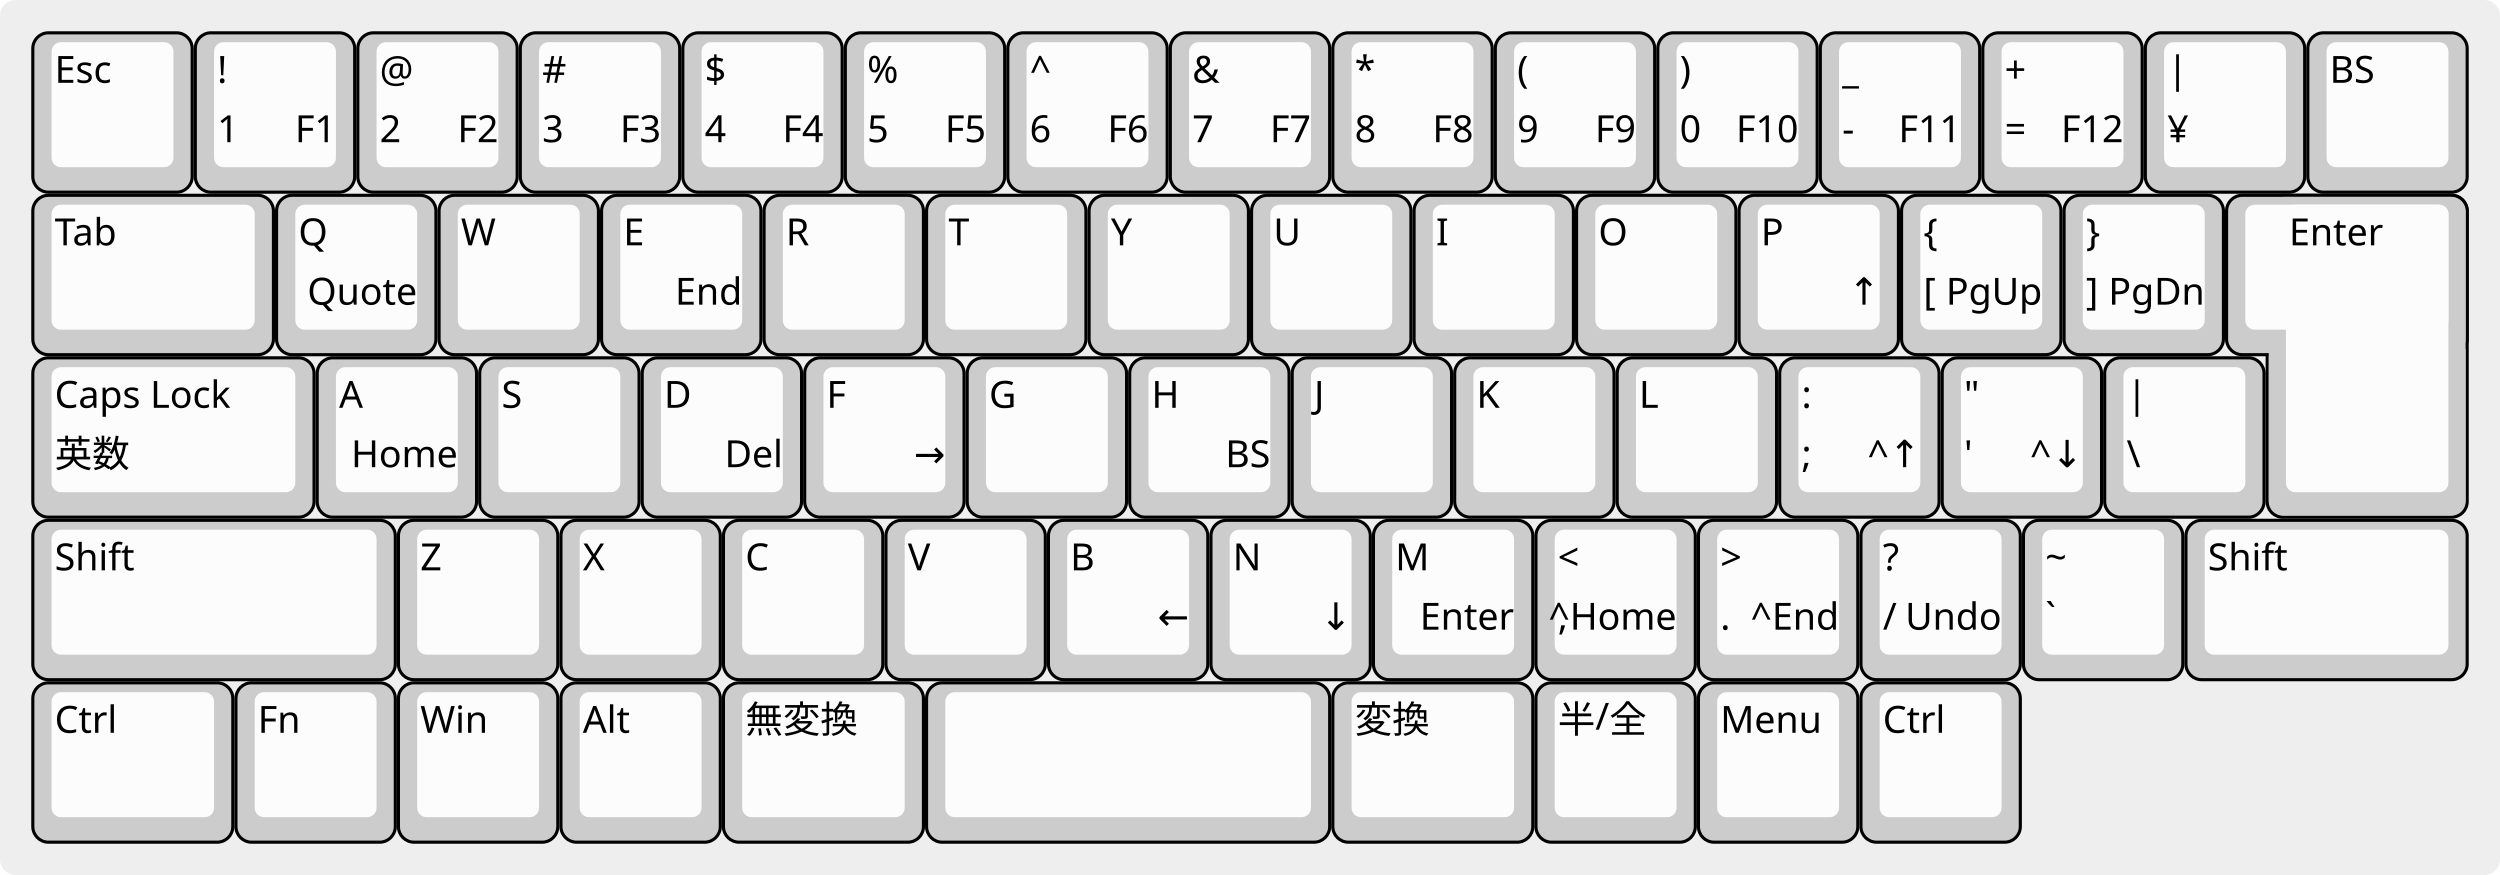
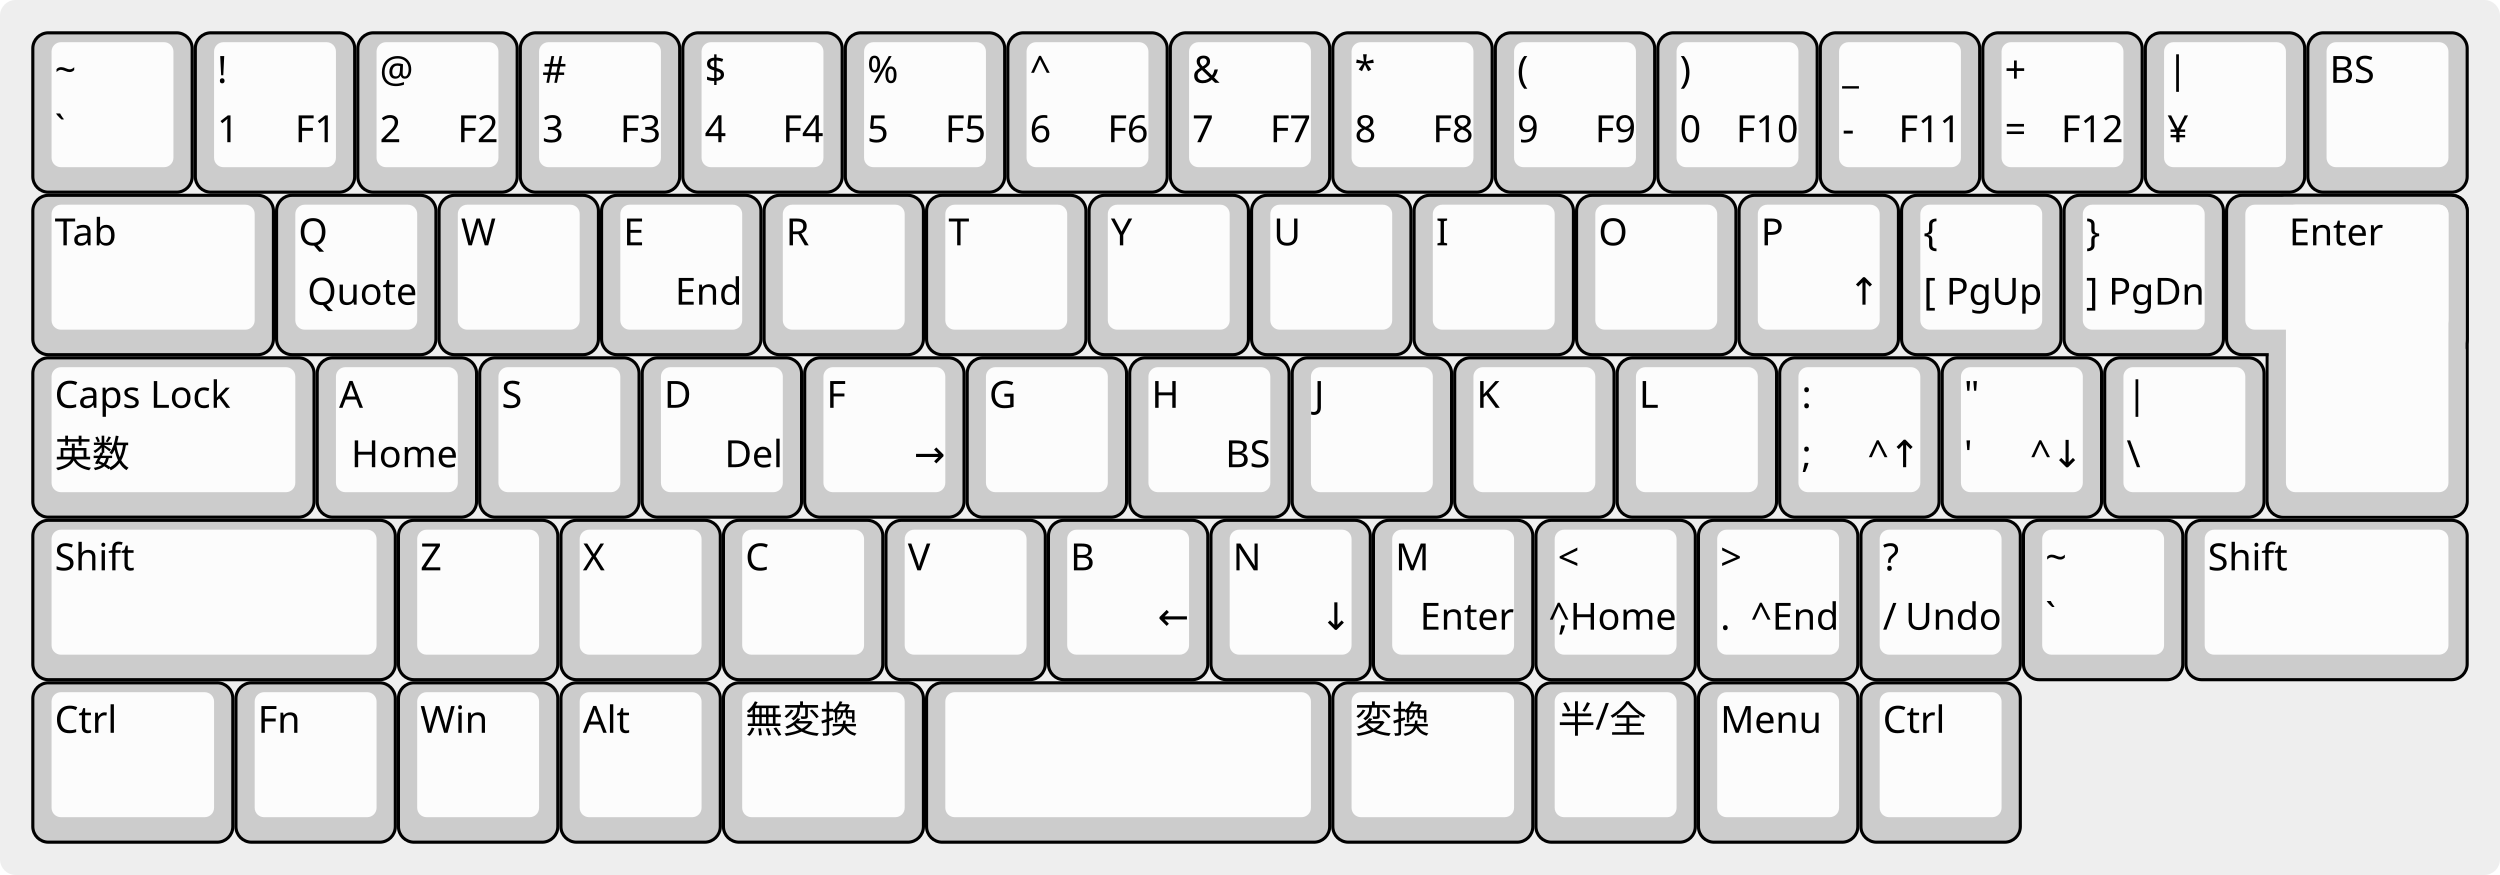
<svg xmlns="http://www.w3.org/2000/svg" height="280" width="800">
  <rect height="280" rx="5" ry="5" style="fill: #eeeeee" width="800" x="0" y="0" />
  <g style="fill: #000000; font-family: sans-serif; font-size: 12px" transform="translate(10, 10)">
    <rect height="51" rx="5" ry="5" style="fill: #cccccc; stroke: #000000; stroke-width: 1" width="51" x="0.5" y="0.5" />
    <rect height="40" rx="3" ry="3" style="fill: #fcfcfc" width="39" x="6.5" y="3.5" />
-     <text x="7.5" y="16.5">Esc</text>
+     <text x="7.5" y="16.5">~</text>
+     <text x="7.5" y="35.5">`</text>
    <rect height="51" rx="5" ry="5" style="fill: #cccccc; stroke: #000000; stroke-width: 1" width="51" x="52.5" y="0.5" />
    <rect height="40" rx="3" ry="3" style="fill: #fcfcfc" width="39" x="58.5" y="3.5" />
    <text x="59.5" y="16.5">!</text>
    <text x="59.5" y="35.5">1</text>
    <text style="text-anchor: end" x="97.5" y="35.5">F1</text>
    <rect height="51" rx="5" ry="5" style="fill: #cccccc; stroke: #000000; stroke-width: 1" width="51" x="104.5" y="0.5" />
    <rect height="40" rx="3" ry="3" style="fill: #fcfcfc" width="39" x="110.5" y="3.5" />
    <text x="111.5" y="16.5">@</text>
    <text x="111.5" y="35.5">2</text>
    <text style="text-anchor: end" x="149.5" y="35.5">F2</text>
    <rect height="51" rx="5" ry="5" style="fill: #cccccc; stroke: #000000; stroke-width: 1" width="51" x="156.5" y="0.5" />
    <rect height="40" rx="3" ry="3" style="fill: #fcfcfc" width="39" x="162.5" y="3.5" />
    <text x="163.5" y="16.5">#</text>
    <text x="163.5" y="35.5">3</text>
    <text style="text-anchor: end" x="201.5" y="35.5">F3</text>
    <rect height="51" rx="5" ry="5" style="fill: #cccccc; stroke: #000000; stroke-width: 1" width="51" x="208.5" y="0.5" />
    <rect height="40" rx="3" ry="3" style="fill: #fcfcfc" width="39" x="214.5" y="3.5" />
    <text x="215.5" y="16.5">$</text>
    <text x="215.5" y="35.5">4</text>
    <text style="text-anchor: end" x="253.5" y="35.5">F4</text>
    <rect height="51" rx="5" ry="5" style="fill: #cccccc; stroke: #000000; stroke-width: 1" width="51" x="260.5" y="0.5" />
    <rect height="40" rx="3" ry="3" style="fill: #fcfcfc" width="39" x="266.5" y="3.5" />
    <text x="267.5" y="16.5">%</text>
    <text x="267.5" y="35.5">5</text>
    <text style="text-anchor: end" x="305.5" y="35.5">F5</text>
    <rect height="51" rx="5" ry="5" style="fill: #cccccc; stroke: #000000; stroke-width: 1" width="51" x="312.5" y="0.5" />
    <rect height="40" rx="3" ry="3" style="fill: #fcfcfc" width="39" x="318.5" y="3.5" />
    <text x="319.5" y="16.5">^</text>
    <text x="319.5" y="35.5">6</text>
    <text style="text-anchor: end" x="357.5" y="35.5">F6</text>
    <rect height="51" rx="5" ry="5" style="fill: #cccccc; stroke: #000000; stroke-width: 1" width="51" x="364.5" y="0.5" />
    <rect height="40" rx="3" ry="3" style="fill: #fcfcfc" width="39" x="370.5" y="3.5" />
    <text x="371.5" y="16.5">&amp;</text>
    <text x="371.5" y="35.5">7</text>
    <text style="text-anchor: end" x="409.5" y="35.5">F7</text>
    <rect height="51" rx="5" ry="5" style="fill: #cccccc; stroke: #000000; stroke-width: 1" width="51" x="416.5" y="0.5" />
    <rect height="40" rx="3" ry="3" style="fill: #fcfcfc" width="39" x="422.5" y="3.5" />
    <text x="423.5" y="16.5">*</text>
    <text x="423.5" y="35.5">8</text>
    <text style="text-anchor: end" x="461.5" y="35.5">F8</text>
    <rect height="51" rx="5" ry="5" style="fill: #cccccc; stroke: #000000; stroke-width: 1" width="51" x="468.5" y="0.5" />
    <rect height="40" rx="3" ry="3" style="fill: #fcfcfc" width="39" x="474.5" y="3.5" />
    <text x="475.5" y="16.5">(</text>
    <text x="475.5" y="35.5">9</text>
    <text style="text-anchor: end" x="513.5" y="35.5">F9</text>
    <rect height="51" rx="5" ry="5" style="fill: #cccccc; stroke: #000000; stroke-width: 1" width="51" x="520.5" y="0.5" />
    <rect height="40" rx="3" ry="3" style="fill: #fcfcfc" width="39" x="526.5" y="3.5" />
    <text x="527.5" y="16.5">)</text>
    <text x="527.5" y="35.5">0</text>
    <text style="text-anchor: end" x="565.5" y="35.5">F10</text>
    <rect height="51" rx="5" ry="5" style="fill: #cccccc; stroke: #000000; stroke-width: 1" width="51" x="572.5" y="0.5" />
    <rect height="40" rx="3" ry="3" style="fill: #fcfcfc" width="39" x="578.5" y="3.5" />
    <text x="579.5" y="16.5">_</text>
    <text x="579.5" y="35.5">-</text>
    <text style="text-anchor: end" x="617.5" y="35.5">F11</text>
    <rect height="51" rx="5" ry="5" style="fill: #cccccc; stroke: #000000; stroke-width: 1" width="51" x="624.5" y="0.5" />
    <rect height="40" rx="3" ry="3" style="fill: #fcfcfc" width="39" x="630.5" y="3.5" />
    <text x="631.5" y="16.5">+</text>
    <text x="631.5" y="35.5">=</text>
    <text style="text-anchor: end" x="669.5" y="35.5">F12</text>
    <rect height="51" rx="5" ry="5" style="fill: #cccccc; stroke: #000000; stroke-width: 1" width="51" x="676.5" y="0.5" />
    <rect height="40" rx="3" ry="3" style="fill: #fcfcfc" width="39" x="682.5" y="3.5" />
    <text x="683.5" y="16.5">|</text>
    <text x="683.5" y="35.5">¥</text>
    <rect height="51" rx="5" ry="5" style="fill: #cccccc; stroke: #000000; stroke-width: 1" width="51" x="728.5" y="0.5" />
    <rect height="40" rx="3" ry="3" style="fill: #fcfcfc" width="39" x="734.5" y="3.5" />
    <text x="735.5" y="16.5">BS</text>
    <rect height="51" rx="5" ry="5" style="fill: #cccccc; stroke: #000000; stroke-width: 1" width="77" x="0.5" y="52.5" />
    <rect height="40" rx="3" ry="3" style="fill: #fcfcfc" width="65" x="6.5" y="55.5" />
    <text x="7.5" y="68.5">Tab</text>
    <rect height="51" rx="5" ry="5" style="fill: #cccccc; stroke: #000000; stroke-width: 1" width="51" x="78.5" y="52.5" />
    <rect height="40" rx="3" ry="3" style="fill: #fcfcfc" width="39" x="84.5" y="55.5" />
    <text x="85.5" y="68.5">Q</text>
    <text style="text-anchor: end" x="123.5" y="87.5">Quote</text>
    <rect height="51" rx="5" ry="5" style="fill: #cccccc; stroke: #000000; stroke-width: 1" width="51" x="130.5" y="52.5" />
    <rect height="40" rx="3" ry="3" style="fill: #fcfcfc" width="39" x="136.5" y="55.5" />
    <text x="137.5" y="68.5">W</text>
    <rect height="51" rx="5" ry="5" style="fill: #cccccc; stroke: #000000; stroke-width: 1" width="51" x="182.5" y="52.5" />
    <rect height="40" rx="3" ry="3" style="fill: #fcfcfc" width="39" x="188.5" y="55.5" />
    <text x="189.5" y="68.5">E</text>
    <text style="text-anchor: end" x="227.5" y="87.5">End</text>
    <rect height="51" rx="5" ry="5" style="fill: #cccccc; stroke: #000000; stroke-width: 1" width="51" x="234.5" y="52.5" />
    <rect height="40" rx="3" ry="3" style="fill: #fcfcfc" width="39" x="240.5" y="55.5" />
    <text x="241.5" y="68.5">R</text>
    <rect height="51" rx="5" ry="5" style="fill: #cccccc; stroke: #000000; stroke-width: 1" width="51" x="286.5" y="52.5" />
    <rect height="40" rx="3" ry="3" style="fill: #fcfcfc" width="39" x="292.5" y="55.5" />
    <text x="293.5" y="68.5">T</text>
    <rect height="51" rx="5" ry="5" style="fill: #cccccc; stroke: #000000; stroke-width: 1" width="51" x="338.5" y="52.5" />
    <rect height="40" rx="3" ry="3" style="fill: #fcfcfc" width="39" x="344.5" y="55.5" />
    <text x="345.5" y="68.5">Y</text>
    <rect height="51" rx="5" ry="5" style="fill: #cccccc; stroke: #000000; stroke-width: 1" width="51" x="390.5" y="52.5" />
    <rect height="40" rx="3" ry="3" style="fill: #fcfcfc" width="39" x="396.5" y="55.5" />
    <text x="397.5" y="68.5">U</text>
    <rect height="51" rx="5" ry="5" style="fill: #cccccc; stroke: #000000; stroke-width: 1" width="51" x="442.5" y="52.5" />
    <rect height="40" rx="3" ry="3" style="fill: #fcfcfc" width="39" x="448.5" y="55.5" />
    <text x="449.5" y="68.5">I</text>
    <rect height="51" rx="5" ry="5" style="fill: #cccccc; stroke: #000000; stroke-width: 1" width="51" x="494.5" y="52.5" />
    <rect height="40" rx="3" ry="3" style="fill: #fcfcfc" width="39" x="500.5" y="55.5" />
    <text x="501.5" y="68.5">O</text>
    <rect height="51" rx="5" ry="5" style="fill: #cccccc; stroke: #000000; stroke-width: 1" width="51" x="546.5" y="52.5" />
    <rect height="40" rx="3" ry="3" style="fill: #fcfcfc" width="39" x="552.5" y="55.5" />
    <text x="553.5" y="68.5">P</text>
    <text style="text-anchor: end" x="591.5" y="87.5">↑</text>
    <rect height="51" rx="5" ry="5" style="fill: #cccccc; stroke: #000000; stroke-width: 1" width="51" x="598.5" y="52.5" />
    <rect height="40" rx="3" ry="3" style="fill: #fcfcfc" width="39" x="604.5" y="55.5" />
    <text x="605.5" y="68.5">{</text>
    <text x="605.5" y="87.5">[</text>
    <text style="text-anchor: end" x="643.5" y="87.5">PgUp</text>
    <rect height="51" rx="5" ry="5" style="fill: #cccccc; stroke: #000000; stroke-width: 1" width="51" x="650.5" y="52.5" />
    <rect height="40" rx="3" ry="3" style="fill: #fcfcfc" width="39" x="656.5" y="55.5" />
    <text x="657.5" y="68.5">}</text>
    <text x="657.5" y="87.5">]</text>
    <text style="text-anchor: end" x="695.5" y="87.5">PgDn</text>
    <rect height="103" rx="5" ry="5" style="fill: #cccccc; stroke: #000000; stroke-width: 1" width="64" x="715.5" y="52.5" />
    <rect height="51" rx="5" ry="5" style="fill: #cccccc; stroke: #000000; stroke-width: 1" width="77" x="702.5" y="52.5" />
    <rect height="102" rx="5" ry="5" style="fill: #cccccc; stroke: none; stroke-width: 1" width="63" x="716" y="53" />
    <rect height="92" rx="3" ry="3" style="fill: #fcfcfc" width="52" x="721.5" y="55.5" />
    <rect height="40" rx="3" ry="3" style="fill: #fcfcfc" width="65" x="708.5" y="55.5" />
    <text x="722.5" y="68.5">Enter</text>
    <rect height="51" rx="5" ry="5" style="fill: #cccccc; stroke: #000000; stroke-width: 1" width="90" x="0.5" y="104.5" />
    <rect height="40" rx="3" ry="3" style="fill: #fcfcfc" width="78" x="6.5" y="107.5" />
    <text x="7.5" y="120.5">Caps Lock</text>
    <text x="7.5" y="139.5">英数</text>
    <rect height="51" rx="5" ry="5" style="fill: #cccccc; stroke: #000000; stroke-width: 1" width="51" x="91.5" y="104.5" />
    <rect height="40" rx="3" ry="3" style="fill: #fcfcfc" width="39" x="97.5" y="107.5" />
    <text x="98.5" y="120.5">A</text>
    <text style="text-anchor: end" x="136.5" y="139.5">Home</text>
    <rect height="51" rx="5" ry="5" style="fill: #cccccc; stroke: #000000; stroke-width: 1" width="51" x="143.5" y="104.5" />
    <rect height="40" rx="3" ry="3" style="fill: #fcfcfc" width="39" x="149.5" y="107.5" />
    <text x="150.5" y="120.5">S</text>
    <rect height="51" rx="5" ry="5" style="fill: #cccccc; stroke: #000000; stroke-width: 1" width="51" x="195.5" y="104.5" />
    <rect height="40" rx="3" ry="3" style="fill: #fcfcfc" width="39" x="201.5" y="107.5" />
    <text x="202.5" y="120.5">D</text>
    <text style="text-anchor: end" x="240.5" y="139.5">Del</text>
    <rect height="51" rx="5" ry="5" style="fill: #cccccc; stroke: #000000; stroke-width: 1" width="51" x="247.5" y="104.5" />
    <rect height="40" rx="3" ry="3" style="fill: #fcfcfc" width="39" x="253.5" y="107.5" />
    <text x="254.5" y="120.5">F</text>
    <text style="text-anchor: end" x="292.5" y="139.5">→</text>
    <rect height="51" rx="5" ry="5" style="fill: #cccccc; stroke: #000000; stroke-width: 1" width="51" x="299.5" y="104.5" />
    <rect height="40" rx="3" ry="3" style="fill: #fcfcfc" width="39" x="305.5" y="107.5" />
    <text x="306.5" y="120.5">G</text>
    <rect height="51" rx="5" ry="5" style="fill: #cccccc; stroke: #000000; stroke-width: 1" width="51" x="351.5" y="104.5" />
    <rect height="40" rx="3" ry="3" style="fill: #fcfcfc" width="39" x="357.5" y="107.5" />
    <text x="358.5" y="120.5">H</text>
    <text style="text-anchor: end" x="396.5" y="139.5">BS</text>
    <rect height="51" rx="5" ry="5" style="fill: #cccccc; stroke: #000000; stroke-width: 1" width="51" x="403.5" y="104.5" />
    <rect height="40" rx="3" ry="3" style="fill: #fcfcfc" width="39" x="409.5" y="107.5" />
    <text x="410.5" y="120.5">J</text>
    <rect height="51" rx="5" ry="5" style="fill: #cccccc; stroke: #000000; stroke-width: 1" width="51" x="455.5" y="104.5" />
    <rect height="40" rx="3" ry="3" style="fill: #fcfcfc" width="39" x="461.5" y="107.5" />
    <text x="462.5" y="120.5">K</text>
    <rect height="51" rx="5" ry="5" style="fill: #cccccc; stroke: #000000; stroke-width: 1" width="51" x="507.5" y="104.5" />
    <rect height="40" rx="3" ry="3" style="fill: #fcfcfc" width="39" x="513.5" y="107.5" />
    <text x="514.5" y="120.5">L</text>
    <rect height="51" rx="5" ry="5" style="fill: #cccccc; stroke: #000000; stroke-width: 1" width="51" x="559.5" y="104.5" />
    <rect height="40" rx="3" ry="3" style="fill: #fcfcfc" width="39" x="565.5" y="107.5" />
    <text x="566.5" y="120.5">:</text>
    <text x="566.5" y="139.5">;</text>
    <text style="text-anchor: end" x="604.5" y="139.5">^↑</text>
    <rect height="51" rx="5" ry="5" style="fill: #cccccc; stroke: #000000; stroke-width: 1" width="51" x="611.5" y="104.5" />
    <rect height="40" rx="3" ry="3" style="fill: #fcfcfc" width="39" x="617.5" y="107.5" />
    <text x="618.5" y="120.5">"</text>
    <text x="618.5" y="139.5">'</text>
    <text style="text-anchor: end" x="656.5" y="139.5">^↓</text>
    <rect height="51" rx="5" ry="5" style="fill: #cccccc; stroke: #000000; stroke-width: 1" width="51" x="663.5" y="104.5" />
    <rect height="40" rx="3" ry="3" style="fill: #fcfcfc" width="39" x="669.5" y="107.5" />
    <text x="670.5" y="120.5">|</text>
    <text x="670.5" y="139.5">\</text>
    <rect height="51" rx="5" ry="5" style="fill: #cccccc; stroke: #000000; stroke-width: 1" width="116" x="0.5" y="156.5" />
    <rect height="40" rx="3" ry="3" style="fill: #fcfcfc" width="104" x="6.5" y="159.5" />
    <text x="7.5" y="172.5">Shift</text>
    <rect height="51" rx="5" ry="5" style="fill: #cccccc; stroke: #000000; stroke-width: 1" width="51" x="117.5" y="156.5" />
    <rect height="40" rx="3" ry="3" style="fill: #fcfcfc" width="39" x="123.5" y="159.5" />
    <text x="124.5" y="172.5">Z</text>
    <rect height="51" rx="5" ry="5" style="fill: #cccccc; stroke: #000000; stroke-width: 1" width="51" x="169.5" y="156.5" />
    <rect height="40" rx="3" ry="3" style="fill: #fcfcfc" width="39" x="175.5" y="159.5" />
    <text x="176.5" y="172.5">X</text>
    <rect height="51" rx="5" ry="5" style="fill: #cccccc; stroke: #000000; stroke-width: 1" width="51" x="221.5" y="156.5" />
    <rect height="40" rx="3" ry="3" style="fill: #fcfcfc" width="39" x="227.5" y="159.5" />
    <text x="228.5" y="172.5">C</text>
    <rect height="51" rx="5" ry="5" style="fill: #cccccc; stroke: #000000; stroke-width: 1" width="51" x="273.5" y="156.5" />
    <rect height="40" rx="3" ry="3" style="fill: #fcfcfc" width="39" x="279.5" y="159.5" />
    <text x="280.5" y="172.5">V</text>
    <rect height="51" rx="5" ry="5" style="fill: #cccccc; stroke: #000000; stroke-width: 1" width="51" x="325.5" y="156.5" />
    <rect height="40" rx="3" ry="3" style="fill: #fcfcfc" width="39" x="331.5" y="159.5" />
    <text x="332.5" y="172.5">B</text>
    <text style="text-anchor: end" x="370.5" y="191.5">←</text>
    <rect height="51" rx="5" ry="5" style="fill: #cccccc; stroke: #000000; stroke-width: 1" width="51" x="377.5" y="156.5" />
    <rect height="40" rx="3" ry="3" style="fill: #fcfcfc" width="39" x="383.5" y="159.5" />
    <text x="384.5" y="172.5">N</text>
    <text style="text-anchor: end" x="422.5" y="191.5">↓</text>
    <rect height="51" rx="5" ry="5" style="fill: #cccccc; stroke: #000000; stroke-width: 1" width="51" x="429.5" y="156.5" />
    <rect height="40" rx="3" ry="3" style="fill: #fcfcfc" width="39" x="435.5" y="159.5" />
    <text x="436.5" y="172.5">M</text>
    <text style="text-anchor: end" x="474.5" y="191.5">Enter</text>
    <rect height="51" rx="5" ry="5" style="fill: #cccccc; stroke: #000000; stroke-width: 1" width="51" x="481.5" y="156.5" />
    <rect height="40" rx="3" ry="3" style="fill: #fcfcfc" width="39" x="487.5" y="159.5" />
    <text x="488.5" y="172.5">&lt;</text>
    <text x="488.5" y="191.5">,</text>
    <text style="text-anchor: end" x="526.5" y="191.5">^Home</text>
    <rect height="51" rx="5" ry="5" style="fill: #cccccc; stroke: #000000; stroke-width: 1" width="51" x="533.5" y="156.5" />
    <rect height="40" rx="3" ry="3" style="fill: #fcfcfc" width="39" x="539.5" y="159.5" />
    <text x="540.5" y="172.5">&gt;</text>
    <text x="540.5" y="191.5">.</text>
    <text style="text-anchor: end" x="578.5" y="191.5">^End</text>
    <rect height="51" rx="5" ry="5" style="fill: #cccccc; stroke: #000000; stroke-width: 1" width="51" x="585.5" y="156.5" />
    <rect height="40" rx="3" ry="3" style="fill: #fcfcfc" width="39" x="591.5" y="159.5" />
    <text x="592.5" y="172.5">?</text>
    <text x="592.5" y="191.5">/</text>
    <text style="text-anchor: end" x="630.5" y="191.5">Undo</text>
    <rect height="51" rx="5" ry="5" style="fill: #cccccc; stroke: #000000; stroke-width: 1" width="51" x="637.5" y="156.5" />
    <rect height="40" rx="3" ry="3" style="fill: #fcfcfc" width="39" x="643.5" y="159.5" />
    <text x="644.5" y="172.5">~</text>
    <text x="644.5" y="191.5">`</text>
    <rect height="51" rx="5" ry="5" style="fill: #cccccc; stroke: #000000; stroke-width: 1" width="90" x="689.5" y="156.5" />
    <rect height="40" rx="3" ry="3" style="fill: #fcfcfc" width="78" x="695.5" y="159.5" />
    <text x="696.5" y="172.5">Shift</text>
    <rect height="51" rx="5" ry="5" style="fill: #cccccc; stroke: #000000; stroke-width: 1" width="64" x="0.5" y="208.5" />
    <rect height="40" rx="3" ry="3" style="fill: #fcfcfc" width="52" x="6.5" y="211.5" />
    <text x="7.5" y="224.5">Ctrl</text>
    <rect height="51" rx="5" ry="5" style="fill: #cccccc; stroke: #000000; stroke-width: 1" width="51" x="65.5" y="208.5" />
    <rect height="40" rx="3" ry="3" style="fill: #fcfcfc" width="39" x="71.5" y="211.5" />
    <text x="72.5" y="224.5">Fn</text>
    <rect height="51" rx="5" ry="5" style="fill: #cccccc; stroke: #000000; stroke-width: 1" width="51" x="117.5" y="208.5" />
    <rect height="40" rx="3" ry="3" style="fill: #fcfcfc" width="39" x="123.5" y="211.5" />
    <text x="124.5" y="224.5">Win</text>
    <rect height="51" rx="5" ry="5" style="fill: #cccccc; stroke: #000000; stroke-width: 1" width="51" x="169.5" y="208.5" />
    <rect height="40" rx="3" ry="3" style="fill: #fcfcfc" width="39" x="175.5" y="211.5" />
    <text x="176.5" y="224.5">Alt</text>
    <rect height="51" rx="5" ry="5" style="fill: #cccccc; stroke: #000000; stroke-width: 1" width="64" x="221.5" y="208.5" />
    <rect height="40" rx="3" ry="3" style="fill: #fcfcfc" width="52" x="227.5" y="211.5" />
    <text x="228.5" y="224.5">無変換</text>
    <rect height="51" rx="5" ry="5" style="fill: #cccccc; stroke: #000000; stroke-width: 1" width="129" x="286.5" y="208.5" />
    <rect height="40" rx="3" ry="3" style="fill: #fcfcfc" width="117" x="292.5" y="211.5" />
    <rect height="51" rx="5" ry="5" style="fill: #cccccc; stroke: #000000; stroke-width: 1" width="64" x="416.5" y="208.5" />
    <rect height="40" rx="3" ry="3" style="fill: #fcfcfc" width="52" x="422.5" y="211.5" />
    <text x="423.5" y="224.5">変換</text>
    <rect height="51" rx="5" ry="5" style="fill: #cccccc; stroke: #000000; stroke-width: 1" width="51" x="481.5" y="208.5" />
    <rect height="40" rx="3" ry="3" style="fill: #fcfcfc" width="39" x="487.5" y="211.5" />
    <text x="488.5" y="224.5">半/全</text>
    <rect height="51" rx="5" ry="5" style="fill: #cccccc; stroke: #000000; stroke-width: 1" width="51" x="533.5" y="208.5" />
    <rect height="40" rx="3" ry="3" style="fill: #fcfcfc" width="39" x="539.5" y="211.5" />
    <text x="540.5" y="224.5">Menu</text>
    <rect height="51" rx="5" ry="5" style="fill: #cccccc; stroke: #000000; stroke-width: 1" width="51" x="585.5" y="208.5" />
    <rect height="40" rx="3" ry="3" style="fill: #fcfcfc" width="39" x="591.5" y="211.5" />
    <text x="592.5" y="224.5">Ctrl</text>
  </g>
</svg>
